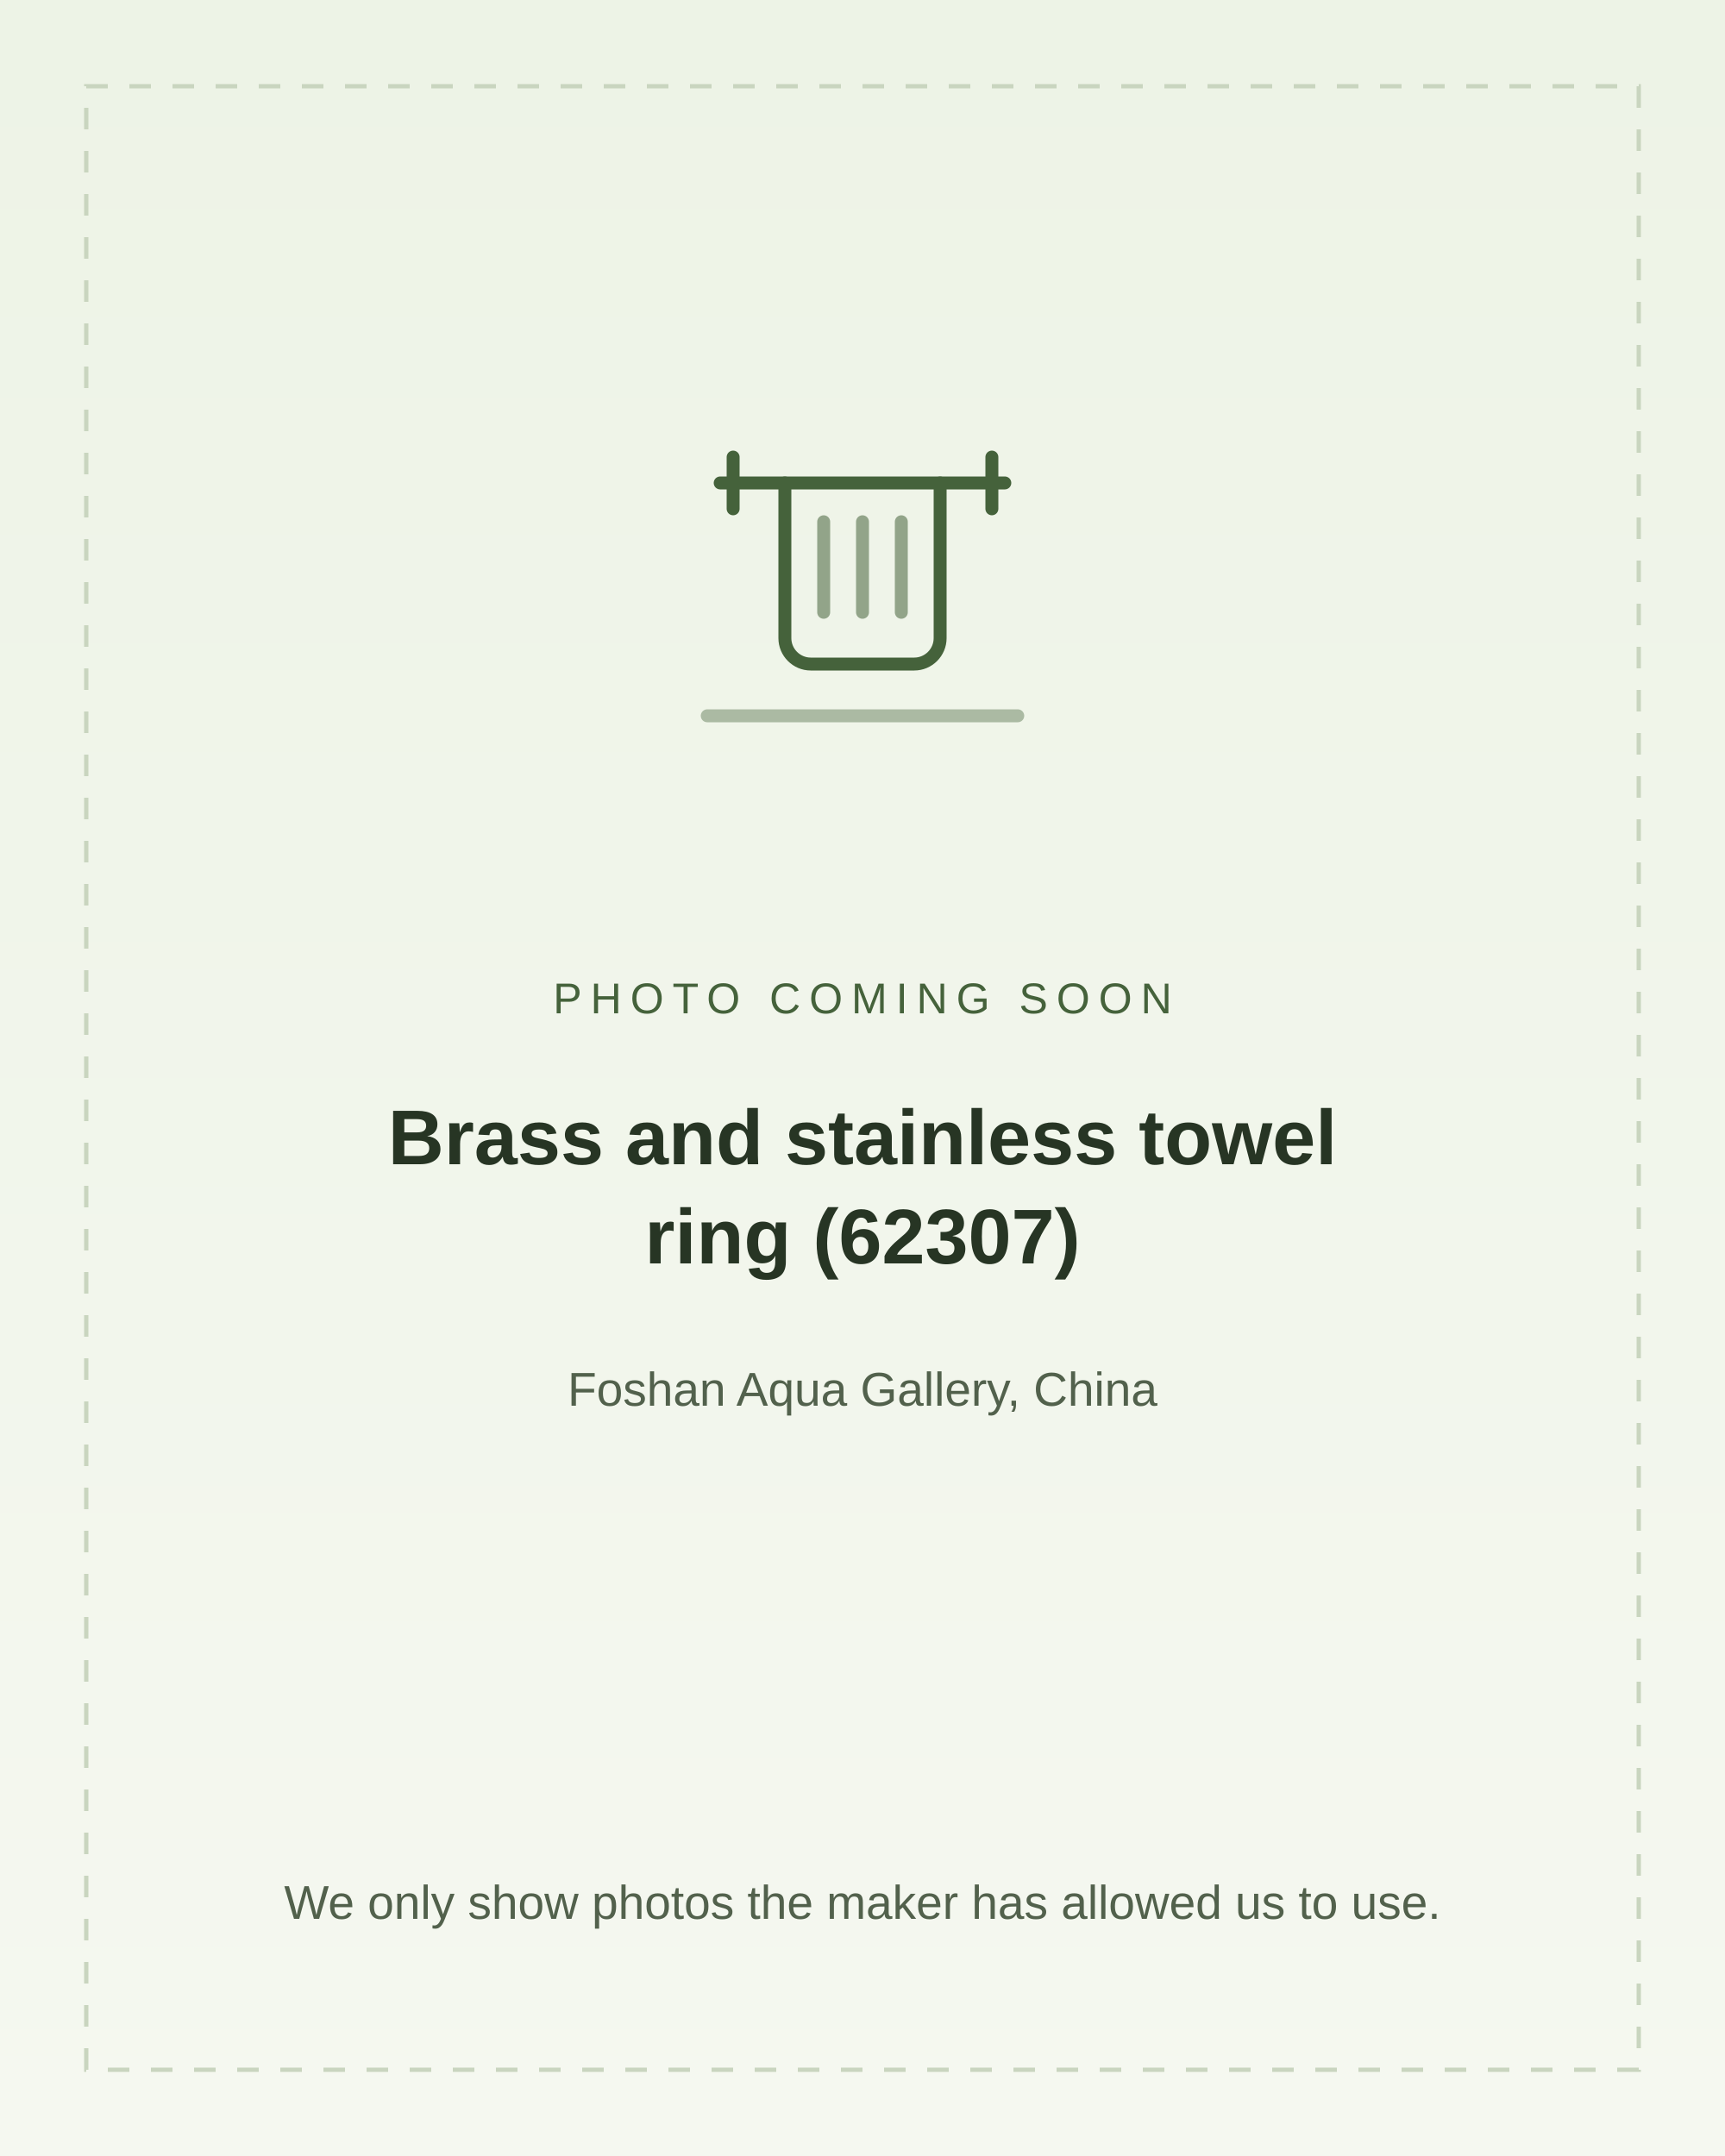
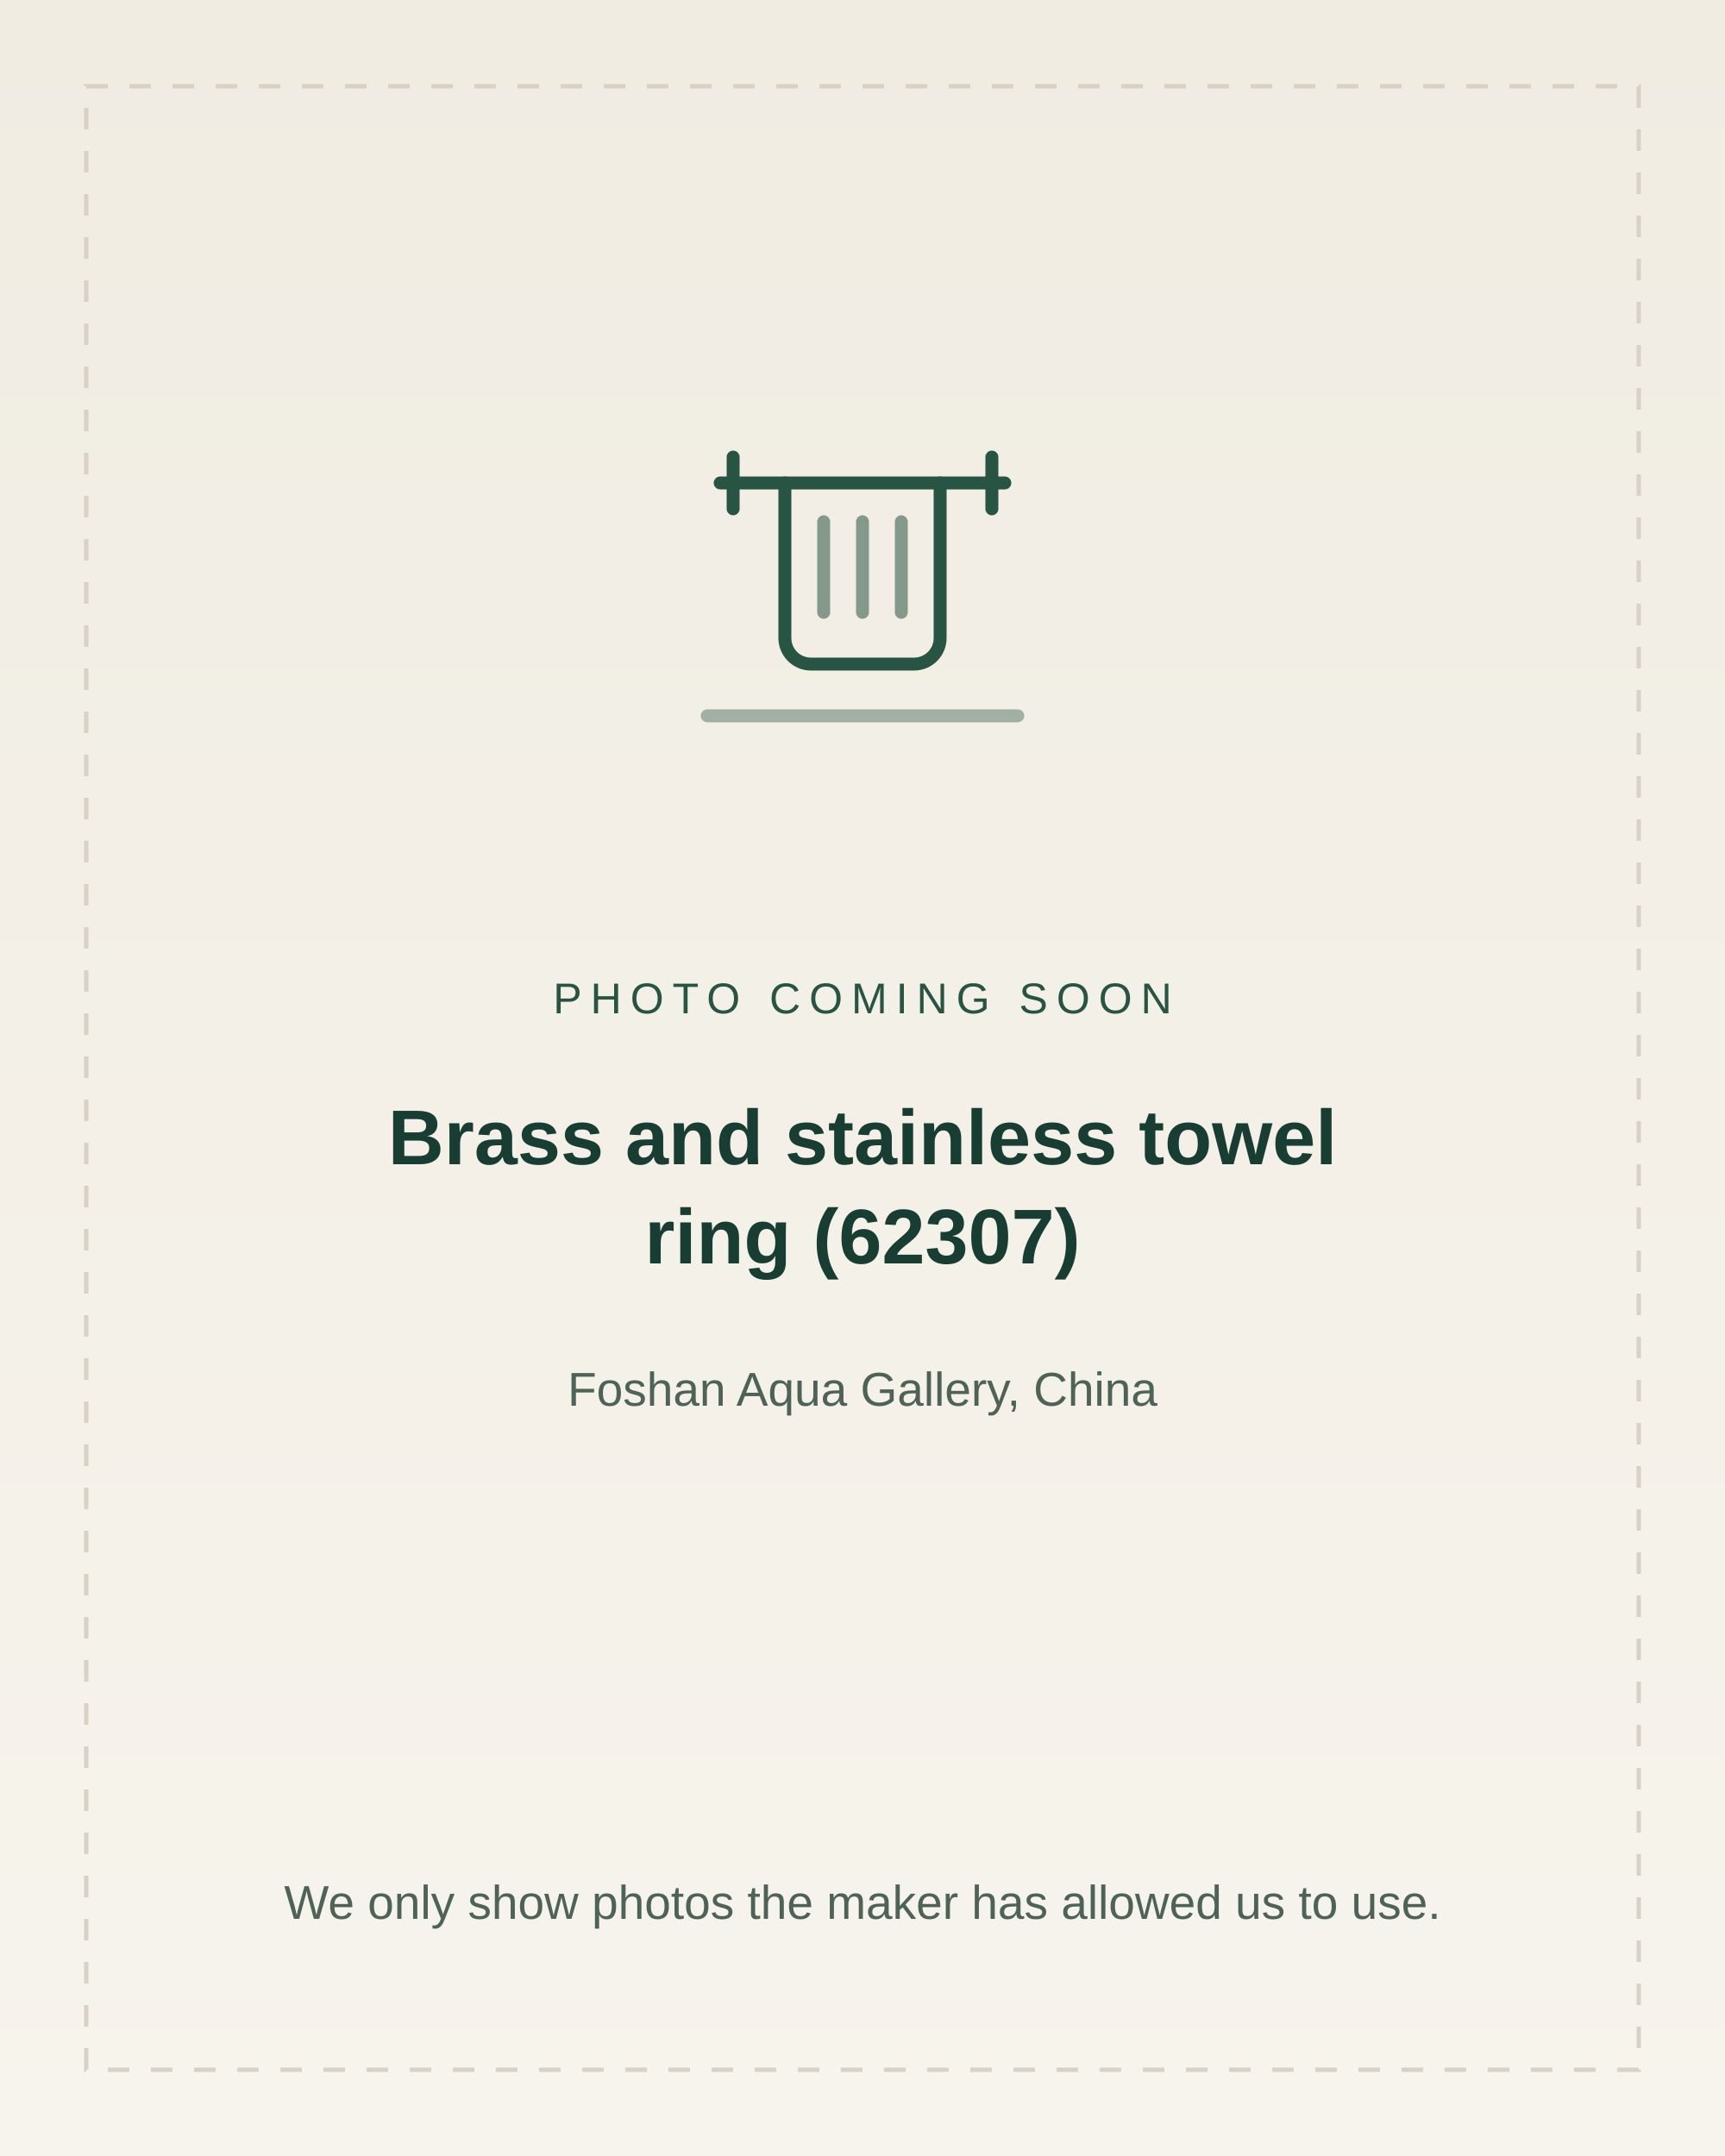
<svg xmlns="http://www.w3.org/2000/svg" viewBox="0 0 800 1000" width="800" height="1000">
  <defs>
    <linearGradient id="bg" x1="0" y1="0" x2="0" y2="1">
-       <stop offset="0" stop-color="#edf3e6" />
-       <stop offset="1" stop-color="#f5f8f0" />
+       <stop offset="0" stop-color="#f0ece2" />
+       <stop offset="1" stop-color="#f7f4ed" />
    </linearGradient>
  </defs>
  <rect width="800" height="1000" fill="url(#bg)" />
-   <rect x="40" y="40" width="720" height="920" fill="none" stroke="#c9d5bf" stroke-width="2" stroke-dasharray="10 10" />
-   <g color="#45623b" transform="translate(304 170) scale(3)">
+   <rect x="40" y="40" width="720" height="920" fill="none" stroke="#d7d2c5" stroke-width="2" stroke-dasharray="10 10" />
+   <g color="#285444" transform="translate(304 170) scale(3)">
    <g fill="none" stroke="currentColor" stroke-width="2" stroke-linecap="round" stroke-linejoin="round">
      <path d="M10 18h44" />
      <path d="M12 14v8M52 14v8" />
      <path d="M20 18v24c0 2.2 1.8 4 4 4h16c2.2 0 4-1.8 4-4V18" />
      <path d="M26 24v14M32 24v14M38 24v14" stroke-opacity=".55" />
      <path d="M8 54h48" stroke-opacity=".4" />
    </g>
  </g>
-   <text x="400" y="470" text-anchor="middle" fill="#45623b" font-family="Work Sans, Arial, sans-serif" font-size="20" letter-spacing="4">PHOTO COMING SOON</text>
-   <text x="400" y="540" text-anchor="middle" fill="#273524" font-family="Work Sans, Arial, sans-serif" font-size="36" font-weight="700">Brass and stainless towel</text>
-   <text x="400" y="586" text-anchor="middle" fill="#273524" font-family="Work Sans, Arial, sans-serif" font-size="36" font-weight="700">ring (62307)</text>
-   <text x="400" y="652" text-anchor="middle" fill="#52614c" font-family="Work Sans, Arial, sans-serif" font-size="22">Foshan Aqua Gallery, China</text>
-   <text x="400" y="890" text-anchor="middle" fill="#52614c" font-family="Work Sans, Arial, sans-serif" font-size="22">We only show photos the maker has allowed us to use.</text>
+   <text x="400" y="470" text-anchor="middle" fill="#285444" font-family="DM Sans, Arial, sans-serif" font-size="20" letter-spacing="4">PHOTO COMING SOON</text>
+   <text x="400" y="540" text-anchor="middle" fill="#183d32" font-family="DM Sans, Arial, sans-serif" font-size="36" font-weight="700">Brass and stainless towel</text>
+   <text x="400" y="586" text-anchor="middle" fill="#183d32" font-family="DM Sans, Arial, sans-serif" font-size="36" font-weight="700">ring (62307)</text>
+   <text x="400" y="652" text-anchor="middle" fill="#4d6358" font-family="DM Sans, Arial, sans-serif" font-size="22">Foshan Aqua Gallery, China</text>
+   <text x="400" y="890" text-anchor="middle" fill="#4d6358" font-family="DM Sans, Arial, sans-serif" font-size="22">We only show photos the maker has allowed us to use.</text>
</svg>
